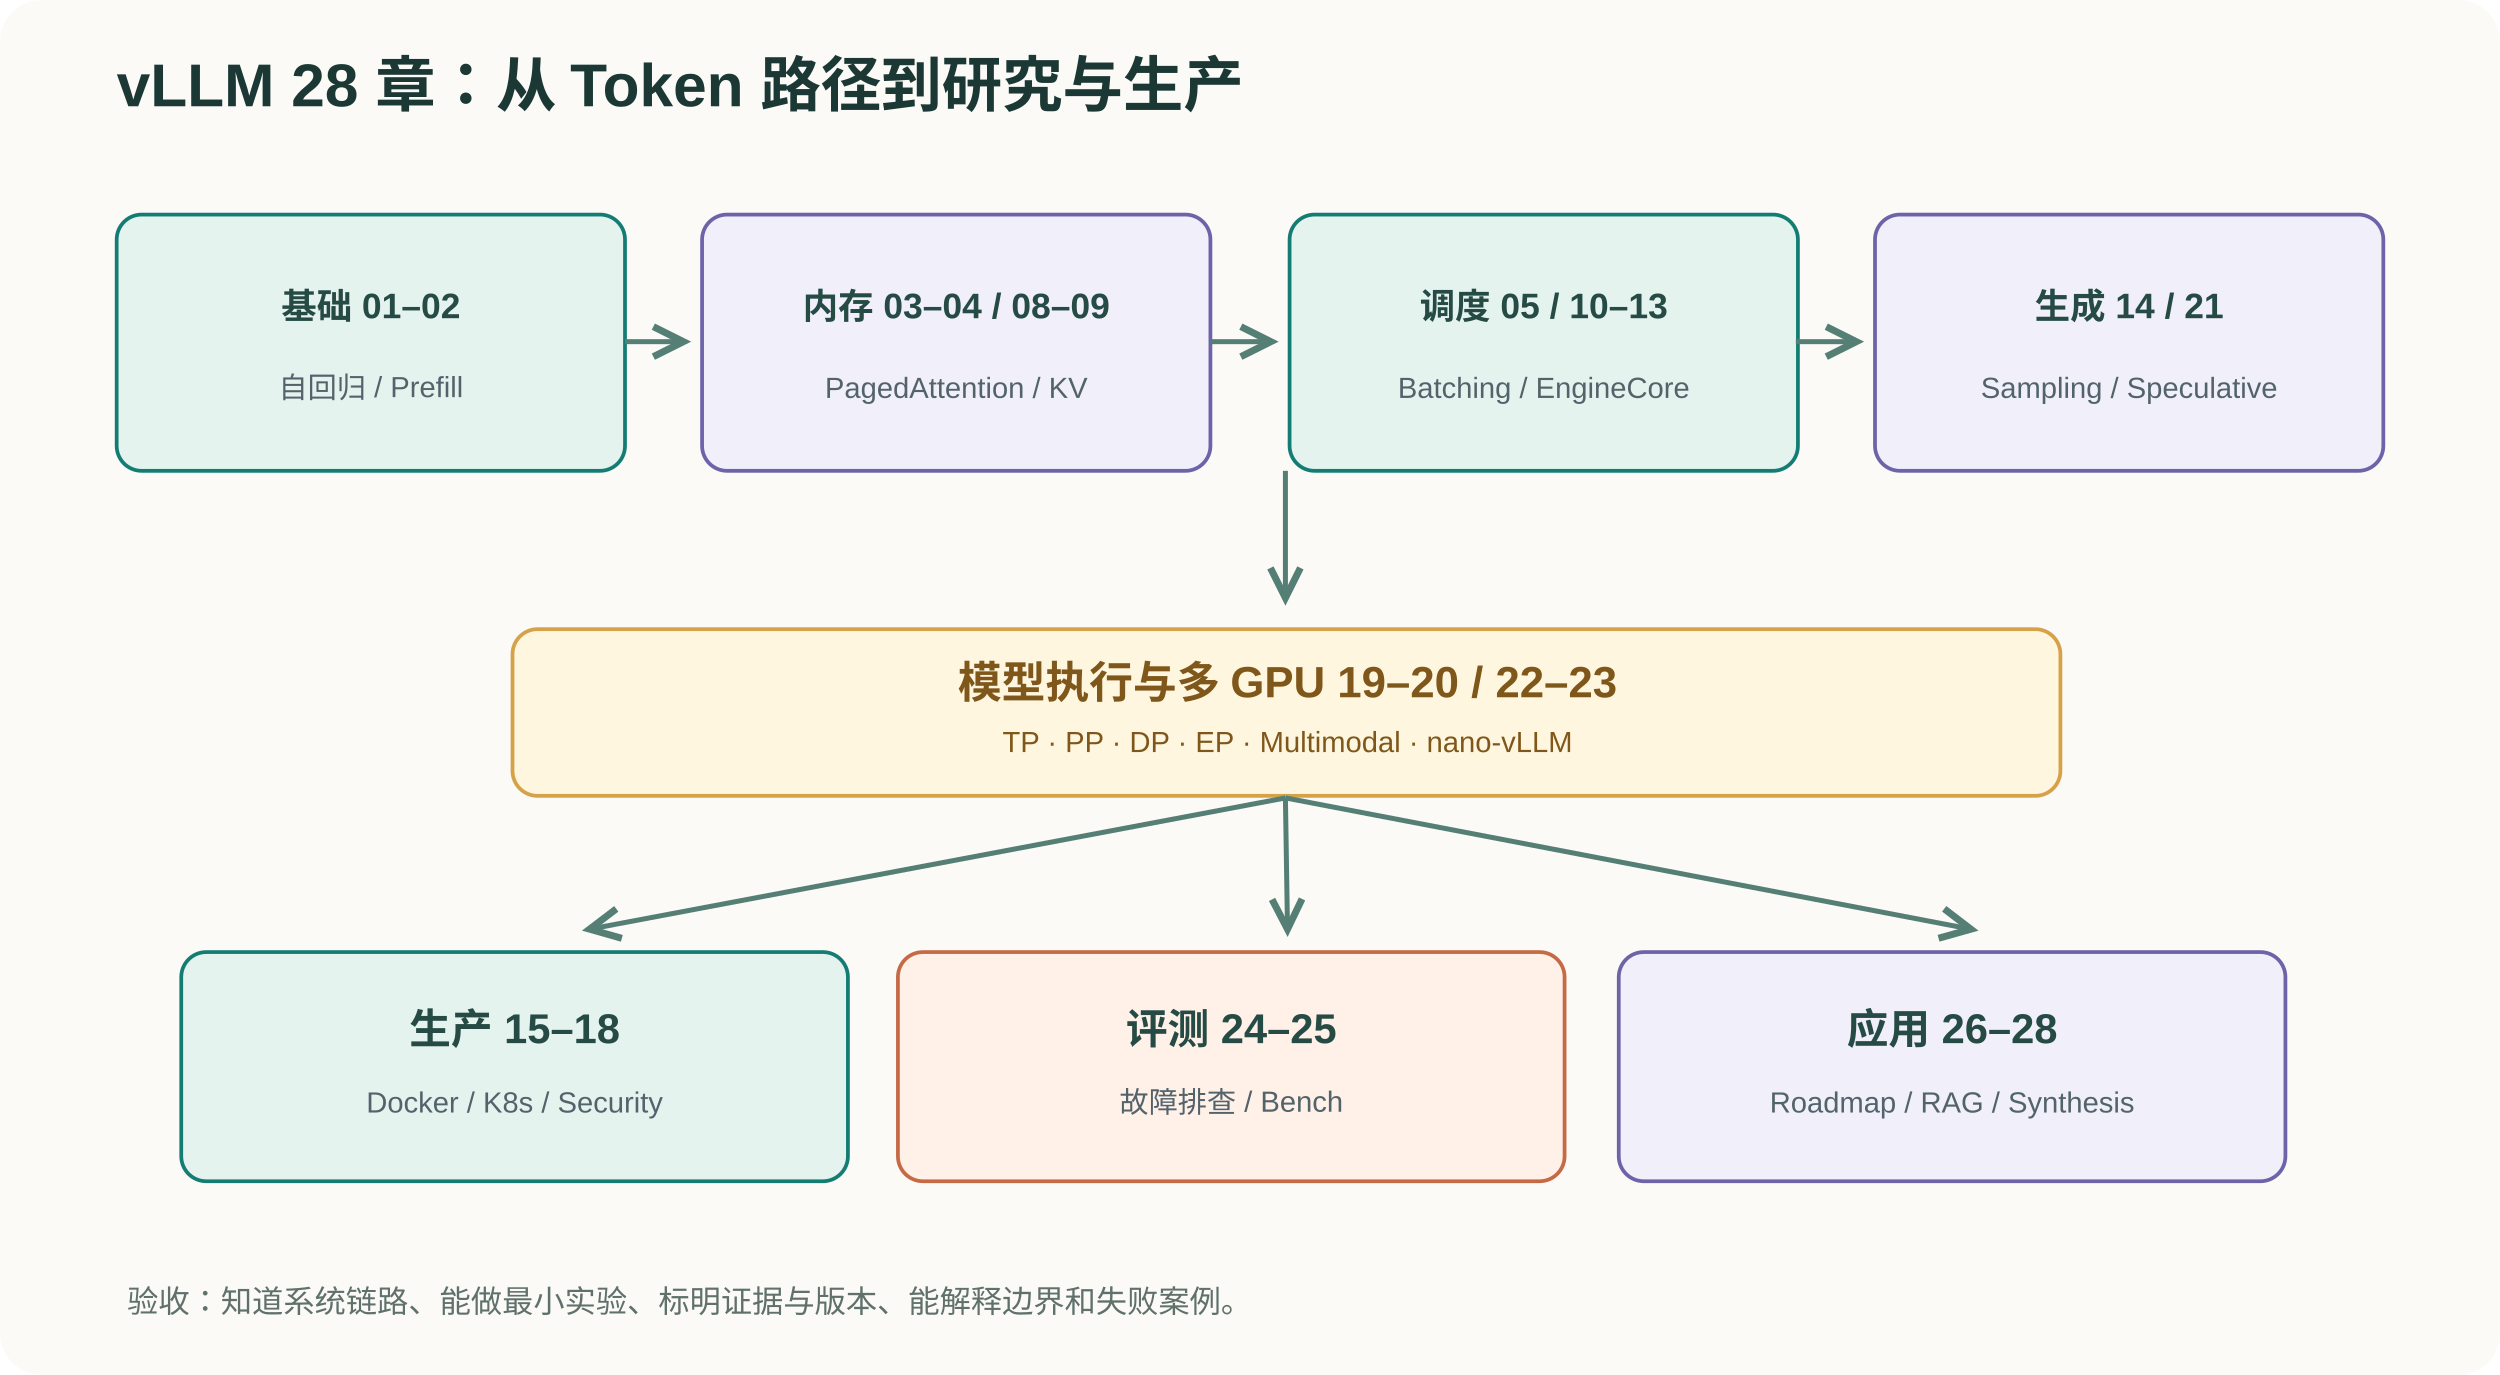
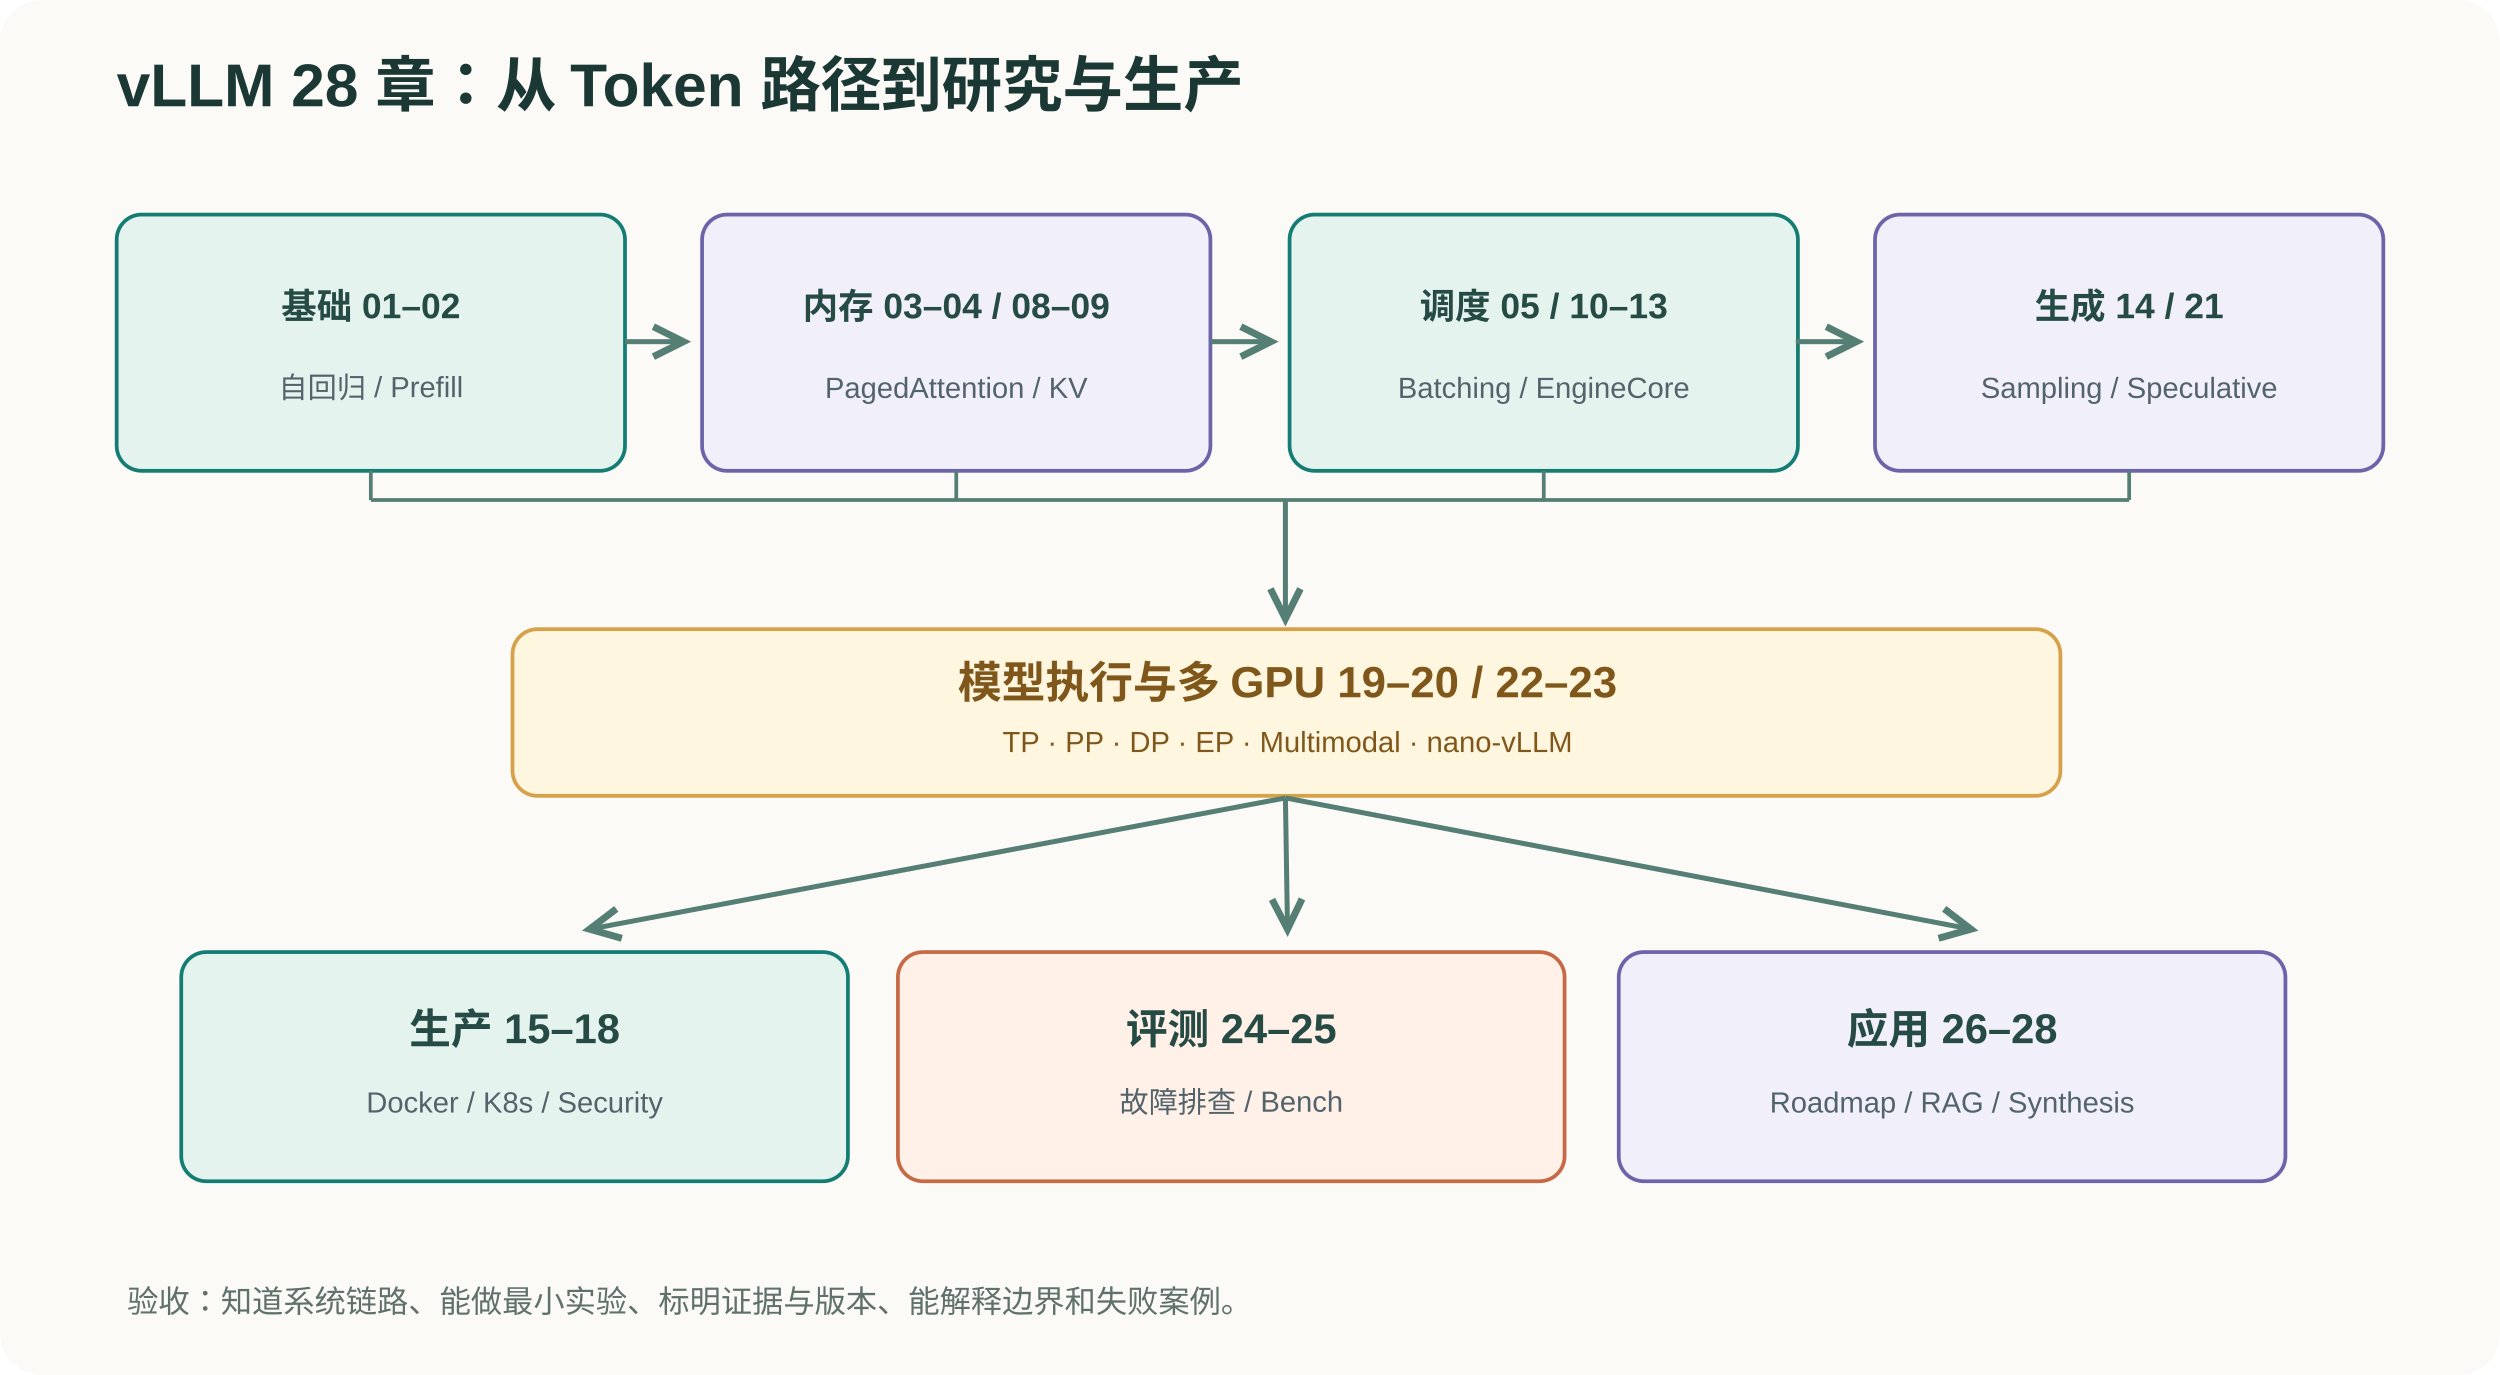
<svg xmlns="http://www.w3.org/2000/svg" role="img" aria-labelledby="svgtitle svgdesc" viewBox="0 0 1200 660">
  <defs>
    <marker id="arr" markerWidth="9" markerHeight="8" refX="7" refY="4" orient="auto">
      <path d="M1 1 L7 4 L1 7" fill="none" stroke="#557e75" stroke-width="1.4" />
    </marker>
  </defs>
  <rect width="1200" height="660" rx="20" fill="#fbfaf7" />
  <text x="56" y="51" text-anchor="start" font-family="Arial,'PingFang SC',sans-serif" font-size="29" font-weight="700" fill="#1b3834">vLLM 28 章：从 Token 路径到研究与生产</text>
-   <rect x="56" y="103" width="244" height="123" rx="12" fill="#e5f3ef" stroke="#147d73" stroke-width="1.8" />
+   <rect id="grp-foundations" x="56" y="103" width="244" height="123" rx="12" fill="#e5f3ef" stroke="#147d73" stroke-width="1.8" />
  <text x="178" y="153" text-anchor="middle" font-family="Arial,'PingFang SC',sans-serif" font-size="17" font-weight="700" fill="#264b45">基础 01–02</text>
  <text x="178" y="191" text-anchor="middle" font-family="Arial,'PingFang SC',sans-serif" font-size="14" font-weight="400" fill="#53636b">自回归 / Prefill</text>
-   <rect x="337" y="103" width="244" height="123" rx="12" fill="#f0effa" stroke="#6d63a8" stroke-width="1.8" />
+   <rect id="grp-memory" x="337" y="103" width="244" height="123" rx="12" fill="#f0effa" stroke="#6d63a8" stroke-width="1.8" />
  <text x="459" y="153" text-anchor="middle" font-family="Arial,'PingFang SC',sans-serif" font-size="17" font-weight="700" fill="#264b45">内存 03–04 / 08–09</text>
  <text x="459" y="191" text-anchor="middle" font-family="Arial,'PingFang SC',sans-serif" font-size="14" font-weight="400" fill="#53636b">PagedAttention / KV</text>
-   <rect x="619" y="103" width="244" height="123" rx="12" fill="#e5f3ef" stroke="#147d73" stroke-width="1.8" />
+   <rect id="grp-scheduling" x="619" y="103" width="244" height="123" rx="12" fill="#e5f3ef" stroke="#147d73" stroke-width="1.8" />
  <text x="741" y="153" text-anchor="middle" font-family="Arial,'PingFang SC',sans-serif" font-size="17" font-weight="700" fill="#264b45">调度 05 / 10–13</text>
  <text x="741" y="191" text-anchor="middle" font-family="Arial,'PingFang SC',sans-serif" font-size="14" font-weight="400" fill="#53636b">Batching / EngineCore</text>
-   <rect x="900" y="103" width="244" height="123" rx="12" fill="#f0effa" stroke="#6d63a8" stroke-width="1.8" />
+   <rect id="grp-generation" x="900" y="103" width="244" height="123" rx="12" fill="#f0effa" stroke="#6d63a8" stroke-width="1.8" />
  <text x="1022" y="153" text-anchor="middle" font-family="Arial,'PingFang SC',sans-serif" font-size="17" font-weight="700" fill="#264b45">生成 14 / 21</text>
  <text x="1022" y="191" text-anchor="middle" font-family="Arial,'PingFang SC',sans-serif" font-size="14" font-weight="400" fill="#53636b">Sampling / Speculative</text>
-   <path d="M300 164 L328 164" fill="none" stroke="#557e75" stroke-width="2.4" marker-end="url(#arr)" />
-   <path d="M581 164 L610 164" fill="none" stroke="#557e75" stroke-width="2.4" marker-end="url(#arr)" />
-   <path d="M862 164 L891 164" fill="none" stroke="#557e75" stroke-width="2.4" marker-end="url(#arr)" />
-   <path d="M617 226 L617 287" fill="none" stroke="#557e75" stroke-width="2.4" marker-end="url(#arr)" />
-   <rect x="246" y="302" width="743" height="80" rx="12" fill="#fff6df" stroke="#d5a24a" stroke-width="1.8" />
+   <path id="foundations-to-memory" d="M300 164 L328 164" fill="none" stroke="#557e75" stroke-width="2.4" marker-end="url(#arr)" />
+   <path id="memory-to-scheduling" d="M581 164 L610 164" fill="none" stroke="#557e75" stroke-width="2.4" marker-end="url(#arr)" />
+   <path id="scheduling-to-generation" d="M862 164 L891 164" fill="none" stroke="#557e75" stroke-width="2.4" marker-end="url(#arr)" />
+   <path id="top-bus" d="M178 240 H1022" fill="none" stroke="#557e75" stroke-width="1.8" />
+   <path d="M178 226 V240" fill="none" stroke="#557e75" stroke-width="1.8" />
+   <path d="M459 226 V240" fill="none" stroke="#557e75" stroke-width="1.8" />
+   <path d="M741 226 V240" fill="none" stroke="#557e75" stroke-width="1.8" />
+   <path d="M1022 226 V240" fill="none" stroke="#557e75" stroke-width="1.8" />
+   <path id="row-to-execution" d="M617 240 L617 297" fill="none" stroke="#557e75" stroke-width="2.4" marker-end="url(#arr)" />
+   <rect id="grp-execution" x="246" y="302" width="743" height="80" rx="12" fill="#fff6df" stroke="#d5a24a" stroke-width="1.8" />
  <text x="618" y="335" text-anchor="middle" font-family="Arial,'PingFang SC',sans-serif" font-size="21" font-weight="700" fill="#80571a">模型执行与多 GPU 19–20 / 22–23</text>
  <text x="618" y="361" text-anchor="middle" font-family="Arial,'PingFang SC',sans-serif" font-size="14" font-weight="400" fill="#80571a">TP · PP · DP · EP · Multimodal · nano-vLLM</text>
-   <path d="M617 383 L283 446" fill="none" stroke="#557e75" stroke-width="2.4" marker-end="url(#arr)" />
-   <path d="M617 383 L618 446" fill="none" stroke="#557e75" stroke-width="2.4" marker-end="url(#arr)" />
-   <path d="M617 383 L946 446" fill="none" stroke="#557e75" stroke-width="2.4" marker-end="url(#arr)" />
-   <rect x="87" y="457" width="320" height="110" rx="12" fill="#e5f3ef" stroke="#147d73" stroke-width="1.8" />
+   <path id="execution-to-production" d="M617 383 L283 446" fill="none" stroke="#557e75" stroke-width="2.4" marker-end="url(#arr)" />
+   <path id="execution-to-eval" d="M617 383 L618 446" fill="none" stroke="#557e75" stroke-width="2.4" marker-end="url(#arr)" />
+   <path id="execution-to-application" d="M617 383 L946 446" fill="none" stroke="#557e75" stroke-width="2.4" marker-end="url(#arr)" />
+   <rect id="grp-production" x="87" y="457" width="320" height="110" rx="12" fill="#e5f3ef" stroke="#147d73" stroke-width="1.8" />
  <text x="247" y="501" text-anchor="middle" font-family="Arial,'PingFang SC',sans-serif" font-size="20" font-weight="700" fill="#264b45">生产 15–18</text>
  <text x="247" y="534" text-anchor="middle" font-family="Arial,'PingFang SC',sans-serif" font-size="14" font-weight="400" fill="#53636b">Docker / K8s / Security</text>
-   <rect x="431" y="457" width="320" height="110" rx="12" fill="#fff0e8" stroke="#c66a46" stroke-width="1.8" />
+   <rect id="grp-eval" x="431" y="457" width="320" height="110" rx="12" fill="#fff0e8" stroke="#c66a46" stroke-width="1.8" />
  <text x="591" y="501" text-anchor="middle" font-family="Arial,'PingFang SC',sans-serif" font-size="20" font-weight="700" fill="#264b45">评测 24–25</text>
  <text x="591" y="534" text-anchor="middle" font-family="Arial,'PingFang SC',sans-serif" font-size="14" font-weight="400" fill="#53636b">故障排查 / Bench</text>
-   <rect x="777" y="457" width="320" height="110" rx="12" fill="#f0effa" stroke="#6d63a8" stroke-width="1.8" />
+   <rect id="grp-application" x="777" y="457" width="320" height="110" rx="12" fill="#f0effa" stroke="#6d63a8" stroke-width="1.8" />
  <text x="937" y="501" text-anchor="middle" font-family="Arial,'PingFang SC',sans-serif" font-size="20" font-weight="700" fill="#264b45">应用 26–28</text>
  <text x="937" y="534" text-anchor="middle" font-family="Arial,'PingFang SC',sans-serif" font-size="14" font-weight="400" fill="#53636b">Roadmap / RAG / Synthesis</text>
  <text x="61" y="630" text-anchor="start" font-family="Arial,'PingFang SC',sans-serif" font-size="15" font-weight="400" fill="#60716c">验收：知道系统链路、能做最小实验、标明证据与版本、能解释边界和失败案例。</text>
</svg>
